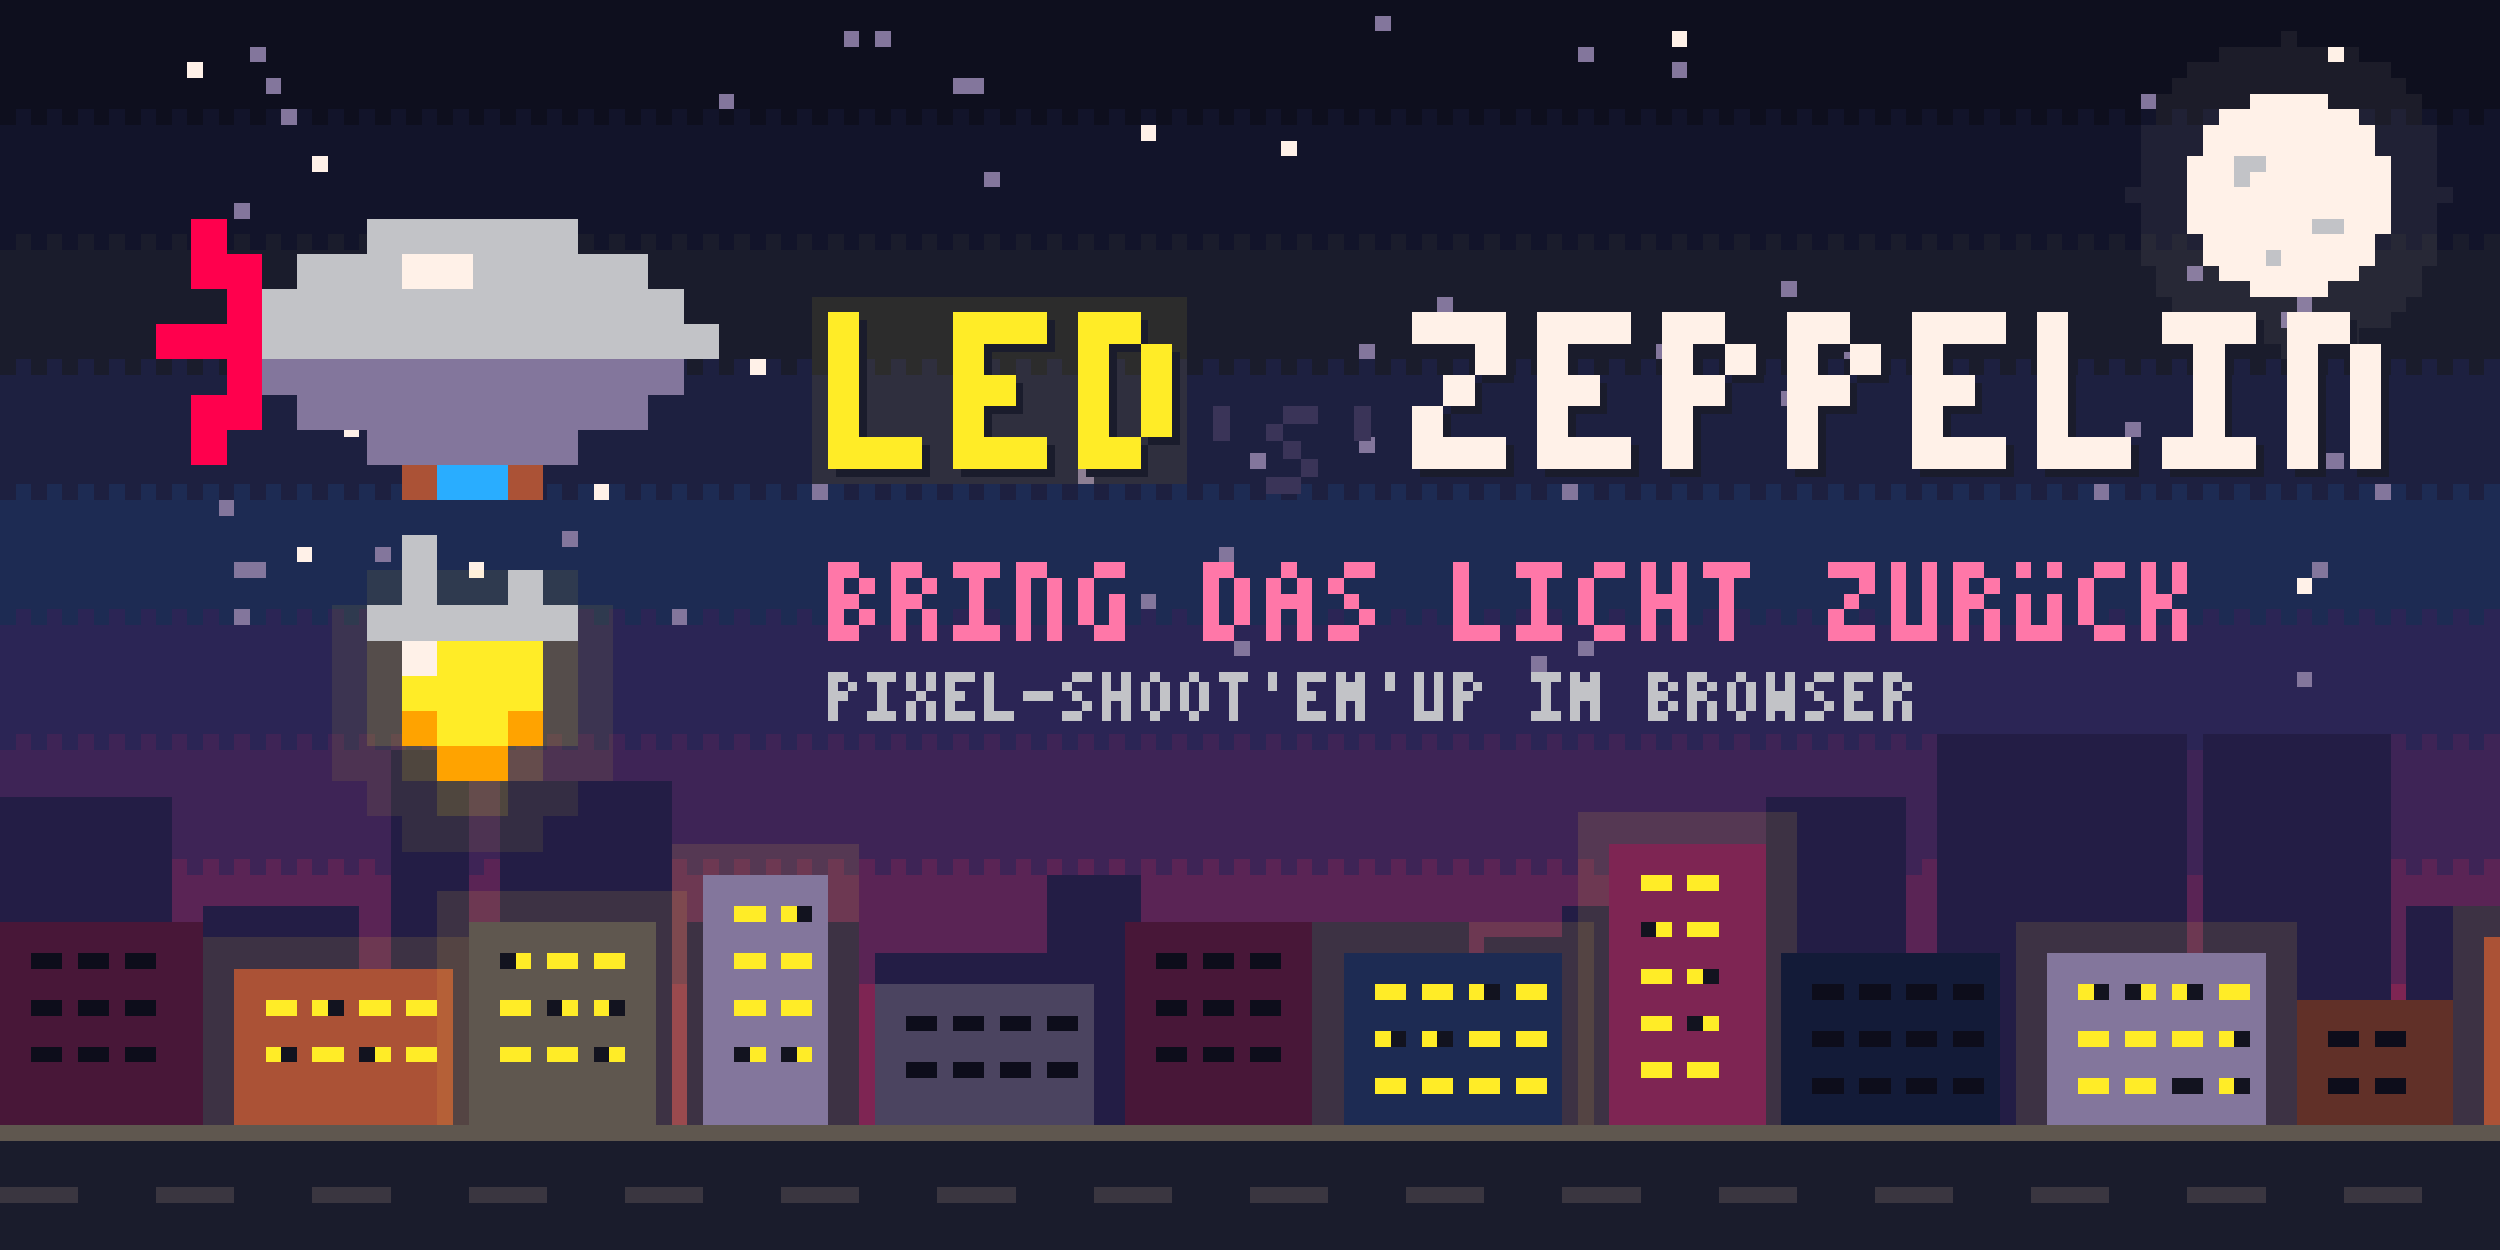
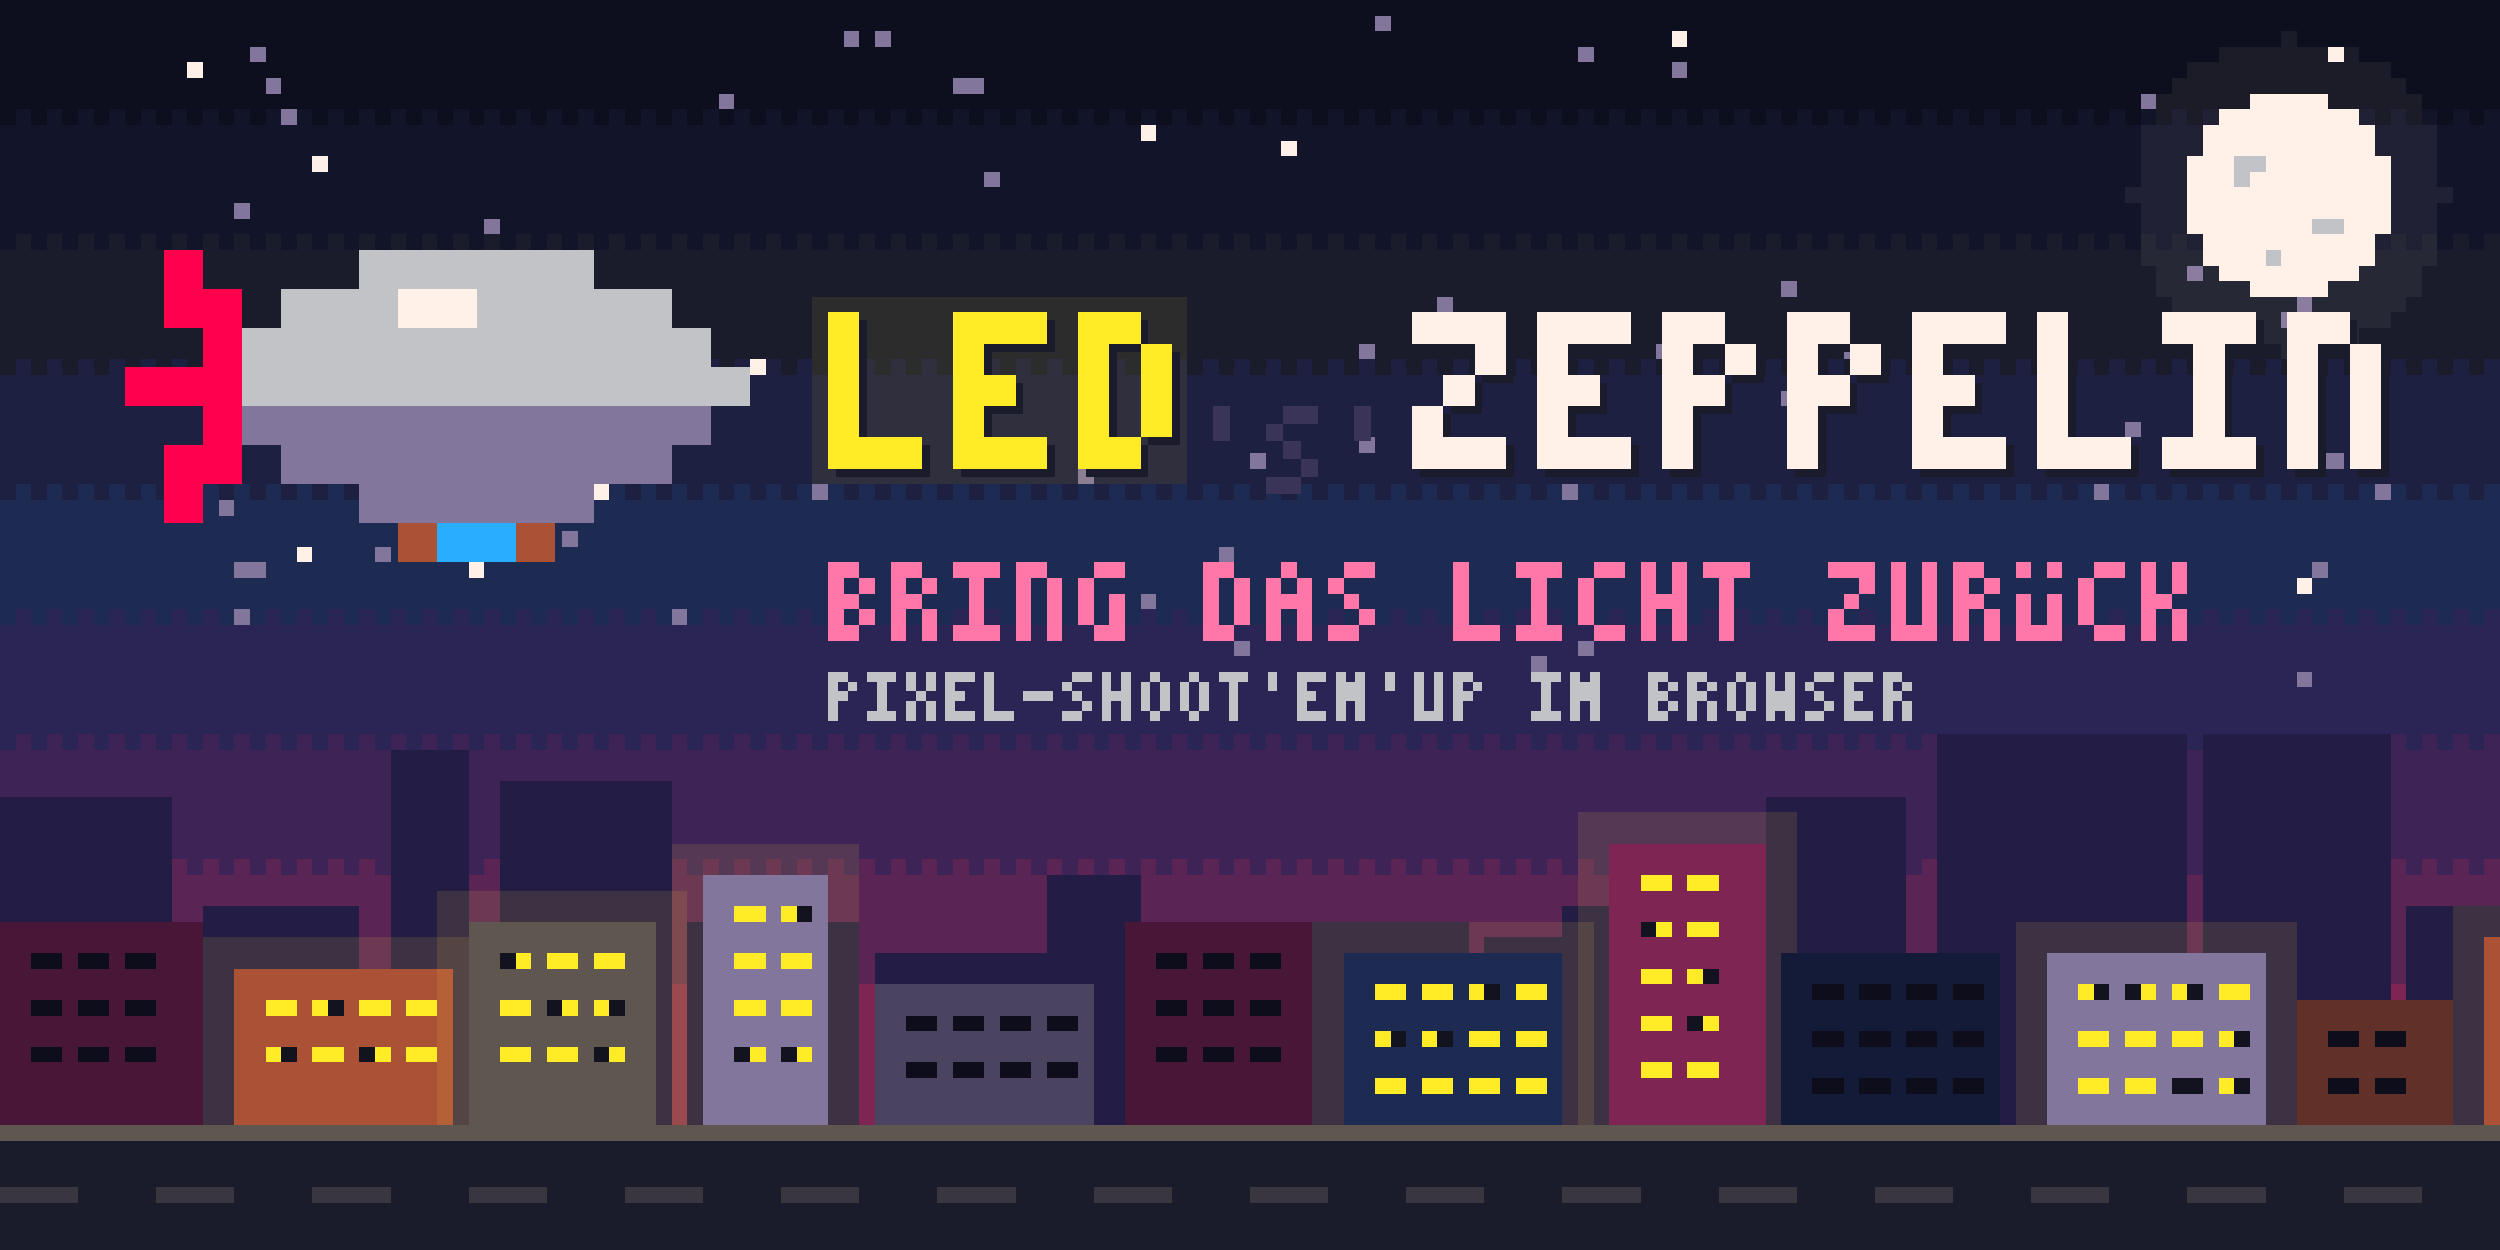
<svg xmlns="http://www.w3.org/2000/svg" viewBox="0 0 1280 640" width="1280" height="640" shape-rendering="crispEdges">
  <rect x="0" y="0" width="1280" height="64" fill="#0e0f1e" />
  <path fill="#12142a" d="M8 56h8v8h-8zM24 56h8v8h-8zM40 56h8v8h-8zM56 56h8v8h-8zM72 56h8v8h-8zM88 56h8v8h-8zM104 56h8v8h-8zM120 56h8v8h-8zM136 56h8v8h-8zM152 56h8v8h-8zM168 56h8v8h-8zM184 56h8v8h-8zM200 56h8v8h-8zM216 56h8v8h-8zM232 56h8v8h-8zM248 56h8v8h-8zM264 56h8v8h-8zM280 56h8v8h-8zM296 56h8v8h-8zM312 56h8v8h-8zM328 56h8v8h-8zM344 56h8v8h-8zM360 56h8v8h-8zM376 56h8v8h-8zM392 56h8v8h-8zM408 56h8v8h-8zM424 56h8v8h-8zM440 56h8v8h-8zM456 56h8v8h-8zM472 56h8v8h-8zM488 56h8v8h-8zM504 56h8v8h-8zM520 56h8v8h-8zM536 56h8v8h-8zM552 56h8v8h-8zM568 56h8v8h-8zM584 56h8v8h-8zM600 56h8v8h-8zM616 56h8v8h-8zM632 56h8v8h-8zM648 56h8v8h-8zM664 56h8v8h-8zM680 56h8v8h-8zM696 56h8v8h-8zM712 56h8v8h-8zM728 56h8v8h-8zM744 56h8v8h-8zM760 56h8v8h-8zM776 56h8v8h-8zM792 56h8v8h-8zM808 56h8v8h-8zM824 56h8v8h-8zM840 56h8v8h-8zM856 56h8v8h-8zM872 56h8v8h-8zM888 56h8v8h-8zM904 56h8v8h-8zM920 56h8v8h-8zM936 56h8v8h-8zM952 56h8v8h-8zM968 56h8v8h-8zM984 56h8v8h-8zM1000 56h8v8h-8zM1016 56h8v8h-8zM1032 56h8v8h-8zM1048 56h8v8h-8zM1064 56h8v8h-8zM1080 56h8v8h-8zM1096 56h8v8h-8zM1112 56h8v8h-8zM1128 56h8v8h-8zM1144 56h8v8h-8zM1160 56h8v8h-8zM1176 56h8v8h-8zM1192 56h8v8h-8zM1208 56h8v8h-8zM1224 56h8v8h-8zM1240 56h8v8h-8zM1256 56h8v8h-8zM1272 56h8v8h-8z" />
  <rect x="0" y="64" width="1280" height="64" fill="#12142a" />
  <path fill="#1a1c2c" d="M8 120h8v8h-8zM24 120h8v8h-8zM40 120h8v8h-8zM56 120h8v8h-8zM72 120h8v8h-8zM88 120h8v8h-8zM104 120h8v8h-8zM120 120h8v8h-8zM136 120h8v8h-8zM152 120h8v8h-8zM168 120h8v8h-8zM184 120h8v8h-8zM200 120h8v8h-8zM216 120h8v8h-8zM232 120h8v8h-8zM248 120h8v8h-8zM264 120h8v8h-8zM280 120h8v8h-8zM296 120h8v8h-8zM312 120h8v8h-8zM328 120h8v8h-8zM344 120h8v8h-8zM360 120h8v8h-8zM376 120h8v8h-8zM392 120h8v8h-8zM408 120h8v8h-8zM424 120h8v8h-8zM440 120h8v8h-8zM456 120h8v8h-8zM472 120h8v8h-8zM488 120h8v8h-8zM504 120h8v8h-8zM520 120h8v8h-8zM536 120h8v8h-8zM552 120h8v8h-8zM568 120h8v8h-8zM584 120h8v8h-8zM600 120h8v8h-8zM616 120h8v8h-8zM632 120h8v8h-8zM648 120h8v8h-8zM664 120h8v8h-8zM680 120h8v8h-8zM696 120h8v8h-8zM712 120h8v8h-8zM728 120h8v8h-8zM744 120h8v8h-8zM760 120h8v8h-8zM776 120h8v8h-8zM792 120h8v8h-8zM808 120h8v8h-8zM824 120h8v8h-8zM840 120h8v8h-8zM856 120h8v8h-8zM872 120h8v8h-8zM888 120h8v8h-8zM904 120h8v8h-8zM920 120h8v8h-8zM936 120h8v8h-8zM952 120h8v8h-8zM968 120h8v8h-8zM984 120h8v8h-8zM1000 120h8v8h-8zM1016 120h8v8h-8zM1032 120h8v8h-8zM1048 120h8v8h-8zM1064 120h8v8h-8zM1080 120h8v8h-8zM1096 120h8v8h-8zM1112 120h8v8h-8zM1128 120h8v8h-8zM1144 120h8v8h-8zM1160 120h8v8h-8zM1176 120h8v8h-8zM1192 120h8v8h-8zM1208 120h8v8h-8zM1224 120h8v8h-8zM1240 120h8v8h-8zM1256 120h8v8h-8zM1272 120h8v8h-8z" />
  <rect x="0" y="128" width="1280" height="64" fill="#1a1c2c" />
  <path fill="#1d2040" d="M8 184h8v8h-8zM24 184h8v8h-8zM40 184h8v8h-8zM56 184h8v8h-8zM72 184h8v8h-8zM88 184h8v8h-8zM104 184h8v8h-8zM120 184h8v8h-8zM136 184h8v8h-8zM152 184h8v8h-8zM168 184h8v8h-8zM184 184h8v8h-8zM200 184h8v8h-8zM216 184h8v8h-8zM232 184h8v8h-8zM248 184h8v8h-8zM264 184h8v8h-8zM280 184h8v8h-8zM296 184h8v8h-8zM312 184h8v8h-8zM328 184h8v8h-8zM344 184h8v8h-8zM360 184h8v8h-8zM376 184h8v8h-8zM392 184h8v8h-8zM408 184h8v8h-8zM424 184h8v8h-8zM440 184h8v8h-8zM456 184h8v8h-8zM472 184h8v8h-8zM488 184h8v8h-8zM504 184h8v8h-8zM520 184h8v8h-8zM536 184h8v8h-8zM552 184h8v8h-8zM568 184h8v8h-8zM584 184h8v8h-8zM600 184h8v8h-8zM616 184h8v8h-8zM632 184h8v8h-8zM648 184h8v8h-8zM664 184h8v8h-8zM680 184h8v8h-8zM696 184h8v8h-8zM712 184h8v8h-8zM728 184h8v8h-8zM744 184h8v8h-8zM760 184h8v8h-8zM776 184h8v8h-8zM792 184h8v8h-8zM808 184h8v8h-8zM824 184h8v8h-8zM840 184h8v8h-8zM856 184h8v8h-8zM872 184h8v8h-8zM888 184h8v8h-8zM904 184h8v8h-8zM920 184h8v8h-8zM936 184h8v8h-8zM952 184h8v8h-8zM968 184h8v8h-8zM984 184h8v8h-8zM1000 184h8v8h-8zM1016 184h8v8h-8zM1032 184h8v8h-8zM1048 184h8v8h-8zM1064 184h8v8h-8zM1080 184h8v8h-8zM1096 184h8v8h-8zM1112 184h8v8h-8zM1128 184h8v8h-8zM1144 184h8v8h-8zM1160 184h8v8h-8zM1176 184h8v8h-8zM1192 184h8v8h-8zM1208 184h8v8h-8zM1224 184h8v8h-8zM1240 184h8v8h-8zM1256 184h8v8h-8zM1272 184h8v8h-8z" />
  <rect x="0" y="192" width="1280" height="64" fill="#1d2040" />
  <path fill="#1d2b53" d="M8 248h8v8h-8zM24 248h8v8h-8zM40 248h8v8h-8zM56 248h8v8h-8zM72 248h8v8h-8zM88 248h8v8h-8zM104 248h8v8h-8zM120 248h8v8h-8zM136 248h8v8h-8zM152 248h8v8h-8zM168 248h8v8h-8zM184 248h8v8h-8zM200 248h8v8h-8zM216 248h8v8h-8zM232 248h8v8h-8zM248 248h8v8h-8zM264 248h8v8h-8zM280 248h8v8h-8zM296 248h8v8h-8zM312 248h8v8h-8zM328 248h8v8h-8zM344 248h8v8h-8zM360 248h8v8h-8zM376 248h8v8h-8zM392 248h8v8h-8zM408 248h8v8h-8zM424 248h8v8h-8zM440 248h8v8h-8zM456 248h8v8h-8zM472 248h8v8h-8zM488 248h8v8h-8zM504 248h8v8h-8zM520 248h8v8h-8zM536 248h8v8h-8zM552 248h8v8h-8zM568 248h8v8h-8zM584 248h8v8h-8zM600 248h8v8h-8zM616 248h8v8h-8zM632 248h8v8h-8zM648 248h8v8h-8zM664 248h8v8h-8zM680 248h8v8h-8zM696 248h8v8h-8zM712 248h8v8h-8zM728 248h8v8h-8zM744 248h8v8h-8zM760 248h8v8h-8zM776 248h8v8h-8zM792 248h8v8h-8zM808 248h8v8h-8zM824 248h8v8h-8zM840 248h8v8h-8zM856 248h8v8h-8zM872 248h8v8h-8zM888 248h8v8h-8zM904 248h8v8h-8zM920 248h8v8h-8zM936 248h8v8h-8zM952 248h8v8h-8zM968 248h8v8h-8zM984 248h8v8h-8zM1000 248h8v8h-8zM1016 248h8v8h-8zM1032 248h8v8h-8zM1048 248h8v8h-8zM1064 248h8v8h-8zM1080 248h8v8h-8zM1096 248h8v8h-8zM1112 248h8v8h-8zM1128 248h8v8h-8zM1144 248h8v8h-8zM1160 248h8v8h-8zM1176 248h8v8h-8zM1192 248h8v8h-8zM1208 248h8v8h-8zM1224 248h8v8h-8zM1240 248h8v8h-8zM1256 248h8v8h-8zM1272 248h8v8h-8z" />
  <rect x="0" y="256" width="1280" height="64" fill="#1d2b53" />
  <path fill="#2b2555" d="M8 312h8v8h-8zM24 312h8v8h-8zM40 312h8v8h-8zM56 312h8v8h-8zM72 312h8v8h-8zM88 312h8v8h-8zM104 312h8v8h-8zM120 312h8v8h-8zM136 312h8v8h-8zM152 312h8v8h-8zM168 312h8v8h-8zM184 312h8v8h-8zM200 312h8v8h-8zM216 312h8v8h-8zM232 312h8v8h-8zM248 312h8v8h-8zM264 312h8v8h-8zM280 312h8v8h-8zM296 312h8v8h-8zM312 312h8v8h-8zM328 312h8v8h-8zM344 312h8v8h-8zM360 312h8v8h-8zM376 312h8v8h-8zM392 312h8v8h-8zM408 312h8v8h-8zM424 312h8v8h-8zM440 312h8v8h-8zM456 312h8v8h-8zM472 312h8v8h-8zM488 312h8v8h-8zM504 312h8v8h-8zM520 312h8v8h-8zM536 312h8v8h-8zM552 312h8v8h-8zM568 312h8v8h-8zM584 312h8v8h-8zM600 312h8v8h-8zM616 312h8v8h-8zM632 312h8v8h-8zM648 312h8v8h-8zM664 312h8v8h-8zM680 312h8v8h-8zM696 312h8v8h-8zM712 312h8v8h-8zM728 312h8v8h-8zM744 312h8v8h-8zM760 312h8v8h-8zM776 312h8v8h-8zM792 312h8v8h-8zM808 312h8v8h-8zM824 312h8v8h-8zM840 312h8v8h-8zM856 312h8v8h-8zM872 312h8v8h-8zM888 312h8v8h-8zM904 312h8v8h-8zM920 312h8v8h-8zM936 312h8v8h-8zM952 312h8v8h-8zM968 312h8v8h-8zM984 312h8v8h-8zM1000 312h8v8h-8zM1016 312h8v8h-8zM1032 312h8v8h-8zM1048 312h8v8h-8zM1064 312h8v8h-8zM1080 312h8v8h-8zM1096 312h8v8h-8zM1112 312h8v8h-8zM1128 312h8v8h-8zM1144 312h8v8h-8zM1160 312h8v8h-8zM1176 312h8v8h-8zM1192 312h8v8h-8zM1208 312h8v8h-8zM1224 312h8v8h-8zM1240 312h8v8h-8zM1256 312h8v8h-8zM1272 312h8v8h-8z" />
  <rect x="0" y="320" width="1280" height="64" fill="#2b2555" />
  <path fill="#3e2456" d="M8 376h8v8h-8zM24 376h8v8h-8zM40 376h8v8h-8zM56 376h8v8h-8zM72 376h8v8h-8zM88 376h8v8h-8zM104 376h8v8h-8zM120 376h8v8h-8zM136 376h8v8h-8zM152 376h8v8h-8zM168 376h8v8h-8zM184 376h8v8h-8zM200 376h8v8h-8zM216 376h8v8h-8zM232 376h8v8h-8zM248 376h8v8h-8zM264 376h8v8h-8zM280 376h8v8h-8zM296 376h8v8h-8zM312 376h8v8h-8zM328 376h8v8h-8zM344 376h8v8h-8zM360 376h8v8h-8zM376 376h8v8h-8zM392 376h8v8h-8zM408 376h8v8h-8zM424 376h8v8h-8zM440 376h8v8h-8zM456 376h8v8h-8zM472 376h8v8h-8zM488 376h8v8h-8zM504 376h8v8h-8zM520 376h8v8h-8zM536 376h8v8h-8zM552 376h8v8h-8zM568 376h8v8h-8zM584 376h8v8h-8zM600 376h8v8h-8zM616 376h8v8h-8zM632 376h8v8h-8zM648 376h8v8h-8zM664 376h8v8h-8zM680 376h8v8h-8zM696 376h8v8h-8zM712 376h8v8h-8zM728 376h8v8h-8zM744 376h8v8h-8zM760 376h8v8h-8zM776 376h8v8h-8zM792 376h8v8h-8zM808 376h8v8h-8zM824 376h8v8h-8zM840 376h8v8h-8zM856 376h8v8h-8zM872 376h8v8h-8zM888 376h8v8h-8zM904 376h8v8h-8zM920 376h8v8h-8zM936 376h8v8h-8zM952 376h8v8h-8zM968 376h8v8h-8zM984 376h8v8h-8zM1000 376h8v8h-8zM1016 376h8v8h-8zM1032 376h8v8h-8zM1048 376h8v8h-8zM1064 376h8v8h-8zM1080 376h8v8h-8zM1096 376h8v8h-8zM1112 376h8v8h-8zM1128 376h8v8h-8zM1144 376h8v8h-8zM1160 376h8v8h-8zM1176 376h8v8h-8zM1192 376h8v8h-8zM1208 376h8v8h-8zM1224 376h8v8h-8zM1240 376h8v8h-8zM1256 376h8v8h-8zM1272 376h8v8h-8z" />
  <rect x="0" y="384" width="1280" height="64" fill="#3e2456" />
  <path fill="#5a2455" d="M8 440h8v8h-8zM24 440h8v8h-8zM40 440h8v8h-8zM56 440h8v8h-8zM72 440h8v8h-8zM88 440h8v8h-8zM104 440h8v8h-8zM120 440h8v8h-8zM136 440h8v8h-8zM152 440h8v8h-8zM168 440h8v8h-8zM184 440h8v8h-8zM200 440h8v8h-8zM216 440h8v8h-8zM232 440h8v8h-8zM248 440h8v8h-8zM264 440h8v8h-8zM280 440h8v8h-8zM296 440h8v8h-8zM312 440h8v8h-8zM328 440h8v8h-8zM344 440h8v8h-8zM360 440h8v8h-8zM376 440h8v8h-8zM392 440h8v8h-8zM408 440h8v8h-8zM424 440h8v8h-8zM440 440h8v8h-8zM456 440h8v8h-8zM472 440h8v8h-8zM488 440h8v8h-8zM504 440h8v8h-8zM520 440h8v8h-8zM536 440h8v8h-8zM552 440h8v8h-8zM568 440h8v8h-8zM584 440h8v8h-8zM600 440h8v8h-8zM616 440h8v8h-8zM632 440h8v8h-8zM648 440h8v8h-8zM664 440h8v8h-8zM680 440h8v8h-8zM696 440h8v8h-8zM712 440h8v8h-8zM728 440h8v8h-8zM744 440h8v8h-8zM760 440h8v8h-8zM776 440h8v8h-8zM792 440h8v8h-8zM808 440h8v8h-8zM824 440h8v8h-8zM840 440h8v8h-8zM856 440h8v8h-8zM872 440h8v8h-8zM888 440h8v8h-8zM904 440h8v8h-8zM920 440h8v8h-8zM936 440h8v8h-8zM952 440h8v8h-8zM968 440h8v8h-8zM984 440h8v8h-8zM1000 440h8v8h-8zM1016 440h8v8h-8zM1032 440h8v8h-8zM1048 440h8v8h-8zM1064 440h8v8h-8zM1080 440h8v8h-8zM1096 440h8v8h-8zM1112 440h8v8h-8zM1128 440h8v8h-8zM1144 440h8v8h-8zM1160 440h8v8h-8zM1176 440h8v8h-8zM1192 440h8v8h-8zM1208 440h8v8h-8zM1224 440h8v8h-8zM1240 440h8v8h-8zM1256 440h8v8h-8zM1272 440h8v8h-8z" />
  <rect x="0" y="448" width="1280" height="64" fill="#5a2455" />
  <path fill="#7e2553" d="M8 504h8v8h-8zM24 504h8v8h-8zM40 504h8v8h-8zM56 504h8v8h-8zM72 504h8v8h-8zM88 504h8v8h-8zM104 504h8v8h-8zM120 504h8v8h-8zM136 504h8v8h-8zM152 504h8v8h-8zM168 504h8v8h-8zM184 504h8v8h-8zM200 504h8v8h-8zM216 504h8v8h-8zM232 504h8v8h-8zM248 504h8v8h-8zM264 504h8v8h-8zM280 504h8v8h-8zM296 504h8v8h-8zM312 504h8v8h-8zM328 504h8v8h-8zM344 504h8v8h-8zM360 504h8v8h-8zM376 504h8v8h-8zM392 504h8v8h-8zM408 504h8v8h-8zM424 504h8v8h-8zM440 504h8v8h-8zM456 504h8v8h-8zM472 504h8v8h-8zM488 504h8v8h-8zM504 504h8v8h-8zM520 504h8v8h-8zM536 504h8v8h-8zM552 504h8v8h-8zM568 504h8v8h-8zM584 504h8v8h-8zM600 504h8v8h-8zM616 504h8v8h-8zM632 504h8v8h-8zM648 504h8v8h-8zM664 504h8v8h-8zM680 504h8v8h-8zM696 504h8v8h-8zM712 504h8v8h-8zM728 504h8v8h-8zM744 504h8v8h-8zM760 504h8v8h-8zM776 504h8v8h-8zM792 504h8v8h-8zM808 504h8v8h-8zM824 504h8v8h-8zM840 504h8v8h-8zM856 504h8v8h-8zM872 504h8v8h-8zM888 504h8v8h-8zM904 504h8v8h-8zM920 504h8v8h-8zM936 504h8v8h-8zM952 504h8v8h-8zM968 504h8v8h-8zM984 504h8v8h-8zM1000 504h8v8h-8zM1016 504h8v8h-8zM1032 504h8v8h-8zM1048 504h8v8h-8zM1064 504h8v8h-8zM1080 504h8v8h-8zM1096 504h8v8h-8zM1112 504h8v8h-8zM1128 504h8v8h-8zM1144 504h8v8h-8zM1160 504h8v8h-8zM1176 504h8v8h-8zM1192 504h8v8h-8zM1208 504h8v8h-8zM1224 504h8v8h-8zM1240 504h8v8h-8zM1256 504h8v8h-8zM1272 504h8v8h-8z" />
  <rect x="0" y="512" width="1280" height="64" fill="#7e2553" />
  <path fill="#83769c" d="M704 8h8v8h-8zM432 16h8v8h-8zM448 16h8v8h-8zM856 16h8v8h-8zM128 24h8v8h-8zM808 24h8v8h-8zM1192 24h8v8h-8zM96 32h8v8h-8zM856 32h8v8h-8zM136 40h8v8h-8zM488 40h16v8h-16zM368 48h8v8h-8zM1096 48h8v8h-8zM144 56h8v8h-8zM584 64h8v8h-8zM1136 64h8v8h-8zM656 72h8v8h-8zM160 80h8v8h-8zM504 88h8v8h-8zM120 104h8v8h-8zM248 112h8v8h-8zM1120 136h8v8h-8zM912 144h8v8h-8zM736 152h8v8h-8zM1176 152h8v8h-8zM1168 160h8v8h-8zM336 168h8v8h-8zM696 176h8v8h-8zM848 176h8v8h-8zM944 176h8v8h-8zM384 184h8v8h-8zM504 200h8v8h-8zM912 200h8v8h-8zM592 208h8v8h-8zM1048 208h8v8h-8zM176 216h8v8h-8zM280 216h8v8h-8zM1088 216h8v8h-8zM1128 216h8v8h-8zM696 224h8v8h-8zM640 232h8v8h-8zM1184 232h16v8h-16zM552 240h8v8h-8zM232 248h8v8h-8zM304 248h8v8h-8zM416 248h8v8h-8zM800 248h8v8h-8zM1072 248h8v8h-8zM1216 248h8v8h-8zM112 256h8v8h-8zM288 272h8v8h-8zM152 280h8v8h-8zM192 280h8v8h-8zM624 280h8v8h-8zM120 288h16v8h-16zM240 288h8v8h-8zM1184 288h8v8h-8zM744 296h8v8h-8zM1176 296h8v8h-8zM584 304h8v8h-8zM120 312h8v8h-8zM344 312h8v8h-8zM632 328h8v8h-8zM808 328h8v8h-8zM784 336h8v8h-8zM1176 344h8v8h-8z" />
  <path fill="#fff1e8" d="M856 16h8v8h-8zM1192 24h8v8h-8zM96 32h8v8h-8zM584 64h8v8h-8zM1136 64h8v8h-8zM656 72h8v8h-8zM160 80h8v8h-8zM336 168h8v8h-8zM384 184h8v8h-8zM504 200h8v8h-8zM1048 208h8v8h-8zM176 216h8v8h-8zM280 216h8v8h-8zM304 248h8v8h-8zM152 280h8v8h-8zM240 288h8v8h-8zM744 296h8v8h-8zM1176 296h8v8h-8z" />
  <path fill="#fff1e8" fill-opacity=".06" d="M1168 16h8v8h-8zM1136 24h72v8h-72zM1120 32h104v8h-104zM1112 40h120v8h-120zM1104 48h48v8h-48zM1192 48h48v8h-48zM1104 56h32v8h-32zM1208 56h32v8h-32zM1096 64h32v8h-32zM1216 64h32v8h-32zM1096 72h32v8h-32zM1216 72h32v8h-32zM1096 80h24v8h-24zM1224 80h24v8h-24zM1096 88h24v8h-24zM1224 88h24v8h-24zM1088 96h32v8h-32zM1224 96h32v8h-32zM1096 104h24v8h-24zM1224 104h24v8h-24zM1096 112h24v8h-24zM1224 112h24v8h-24zM1096 120h32v8h-32zM1216 120h32v8h-32zM1096 128h32v8h-32zM1216 128h32v8h-32zM1104 136h32v8h-32zM1208 136h32v8h-32zM1104 144h48v8h-48zM1192 144h48v8h-48zM1112 152h120v8h-120zM1120 160h104v8h-104zM1136 168h72v8h-72zM1168 176h8v8h-8z" />
  <path fill="#fff1e8" d="M1152 48h40v8h-40zM1136 56h72v8h-72zM1128 64h88v8h-88zM1128 72h88v8h-88zM1120 80h104v8h-104zM1120 88h104v8h-104zM1120 96h104v8h-104zM1120 104h104v8h-104zM1120 112h104v8h-104zM1128 120h88v8h-88zM1128 128h88v8h-88zM1136 136h72v8h-72zM1152 144h40v8h-40z" />
  <path fill="#c2c3c7" d="M1144 80h16v8h-16zM1144 88h8v8h-8zM1184 112h16v8h-16zM1160 128h8v8h-8z" />
  <path fill="#231d45" d="M992 376h128v8h-128zM1128 376h96v8h-96zM200 384h40v8h-40zM992 384h128v8h-128zM1128 384h96v8h-96zM200 392h40v8h-40zM992 392h128v8h-128zM1128 392h96v8h-96zM200 400h40v8h-40zM256 400h88v8h-88zM992 400h128v8h-128zM1128 400h96v8h-96zM0 408h88v8h-88zM200 408h40v8h-40zM256 408h88v8h-88zM904 408h72v8h-72zM992 408h128v8h-128zM1128 408h96v8h-96zM0 416h88v8h-88zM200 416h40v8h-40zM256 416h88v8h-88zM904 416h72v8h-72zM992 416h128v8h-128zM1128 416h96v8h-96zM0 424h88v8h-88zM200 424h40v8h-40zM256 424h88v8h-88zM904 424h72v8h-72zM992 424h128v8h-128zM1128 424h96v8h-96zM0 432h88v8h-88zM200 432h40v8h-40zM256 432h88v8h-88zM904 432h72v8h-72zM992 432h128v8h-128zM1128 432h96v8h-96zM0 440h88v8h-88zM200 440h40v8h-40zM256 440h88v8h-88zM904 440h72v8h-72zM992 440h128v8h-128zM1128 440h96v8h-96zM0 448h88v8h-88zM200 448h40v8h-40zM256 448h88v8h-88zM536 448h48v8h-48zM904 448h72v8h-72zM992 448h128v8h-128zM1128 448h96v8h-96zM0 456h88v8h-88zM200 456h40v8h-40zM256 456h88v8h-88zM536 456h48v8h-48zM904 456h72v8h-72zM992 456h128v8h-128zM1128 456h96v8h-96zM0 464h88v8h-88zM104 464h80v8h-80zM200 464h40v8h-40zM256 464h88v8h-88zM536 464h48v8h-48zM800 464h88v8h-88zM904 464h72v8h-72zM992 464h128v8h-128zM1128 464h96v8h-96zM1232 464h48v8h-48zM0 472h88v8h-88zM104 472h80v8h-80zM200 472h40v8h-40zM256 472h88v8h-88zM352 472h88v8h-88zM536 472h48v8h-48zM592 472h56v8h-56zM656 472h96v8h-96zM800 472h88v8h-88zM904 472h72v8h-72zM992 472h128v8h-128zM1128 472h96v8h-96zM1232 472h48v8h-48zM0 480h88v8h-88zM104 480h80v8h-80zM200 480h40v8h-40zM256 480h88v8h-88zM352 480h88v8h-88zM536 480h48v8h-48zM592 480h56v8h-56zM656 480h96v8h-96zM760 480h128v8h-128zM904 480h72v8h-72zM992 480h128v8h-128zM1128 480h96v8h-96zM1232 480h48v8h-48zM0 488h88v8h-88zM104 488h80v8h-80zM200 488h40v8h-40zM256 488h88v8h-88zM352 488h88v8h-88zM448 488h136v8h-136zM592 488h56v8h-56zM656 488h96v8h-96zM760 488h128v8h-128zM904 488h72v8h-72zM992 488h128v8h-128zM1128 488h96v8h-96zM1232 488h48v8h-48zM0 496h88v8h-88zM104 496h80v8h-80zM200 496h40v8h-40zM256 496h88v8h-88zM352 496h88v8h-88zM448 496h136v8h-136zM592 496h56v8h-56zM656 496h96v8h-96zM760 496h128v8h-128zM904 496h72v8h-72zM992 496h128v8h-128zM1128 496h96v8h-96zM1232 496h48v8h-48zM0 504h88v8h-88zM104 504h80v8h-80zM200 504h40v8h-40zM256 504h88v8h-88zM352 504h88v8h-88zM448 504h136v8h-136zM592 504h56v8h-56zM656 504h96v8h-96zM760 504h128v8h-128zM904 504h72v8h-72zM992 504h128v8h-128zM1128 504h96v8h-96zM1232 504h48v8h-48zM0 512h88v8h-88zM104 512h80v8h-80zM200 512h40v8h-40zM256 512h88v8h-88zM352 512h88v8h-88zM448 512h136v8h-136zM592 512h56v8h-56zM656 512h96v8h-96zM760 512h128v8h-128zM904 512h72v8h-72zM992 512h128v8h-128zM1128 512h96v8h-96zM1232 512h48v8h-48zM0 520h88v8h-88zM104 520h80v8h-80zM200 520h40v8h-40zM256 520h88v8h-88zM352 520h88v8h-88zM448 520h136v8h-136zM592 520h56v8h-56zM656 520h96v8h-96zM760 520h128v8h-128zM904 520h72v8h-72zM992 520h128v8h-128zM1128 520h96v8h-96zM1232 520h48v8h-48zM0 528h88v8h-88zM104 528h80v8h-80zM200 528h40v8h-40zM256 528h88v8h-88zM352 528h88v8h-88zM448 528h136v8h-136zM592 528h56v8h-56zM656 528h96v8h-96zM760 528h128v8h-128zM904 528h72v8h-72zM992 528h128v8h-128zM1128 528h96v8h-96zM1232 528h48v8h-48zM0 536h88v8h-88zM104 536h80v8h-80zM200 536h40v8h-40zM256 536h88v8h-88zM352 536h88v8h-88zM448 536h136v8h-136zM592 536h56v8h-56zM656 536h96v8h-96zM760 536h128v8h-128zM904 536h72v8h-72zM992 536h128v8h-128zM1128 536h96v8h-96zM1232 536h48v8h-48zM0 544h88v8h-88zM104 544h80v8h-80zM200 544h40v8h-40zM256 544h88v8h-88zM352 544h88v8h-88zM448 544h136v8h-136zM592 544h56v8h-56zM656 544h96v8h-96zM760 544h128v8h-128zM904 544h72v8h-72zM992 544h128v8h-128zM1128 544h96v8h-96zM1232 544h48v8h-48zM0 552h88v8h-88zM104 552h80v8h-80zM200 552h40v8h-40zM256 552h88v8h-88zM352 552h88v8h-88zM448 552h136v8h-136zM592 552h56v8h-56zM656 552h96v8h-96zM760 552h128v8h-128zM904 552h72v8h-72zM992 552h128v8h-128zM1128 552h96v8h-96zM1232 552h48v8h-48zM0 560h88v8h-88zM104 560h80v8h-80zM200 560h40v8h-40zM256 560h88v8h-88zM352 560h88v8h-88zM448 560h136v8h-136zM592 560h56v8h-56zM656 560h96v8h-96zM760 560h128v8h-128zM904 560h72v8h-72zM992 560h128v8h-128zM1128 560h96v8h-96zM1232 560h48v8h-48zM0 568h88v8h-88zM104 568h80v8h-80zM200 568h40v8h-40zM256 568h88v8h-88zM352 568h88v8h-88zM448 568h136v8h-136zM592 568h56v8h-56zM656 568h96v8h-96zM760 568h128v8h-128zM904 568h72v8h-72zM992 568h128v8h-128zM1128 568h96v8h-96zM1232 568h48v8h-48z" />
  <rect x="0" y="472" width="104" height="104" fill="#7e2553" />
  <path fill="#12131f" d="M16 488h16v8h-16zM40 488h16v8h-16zM64 488h16v8h-16zM16 512h16v8h-16zM40 512h16v8h-16zM64 512h16v8h-16zM16 536h16v8h-16zM40 536h16v8h-16zM64 536h16v8h-16z" />
  <rect x="0" y="472" width="104" height="104" fill="#080818" fill-opacity=".45" />
  <rect x="104" y="480" width="144" height="96" fill="#ffc83c" fill-opacity=".12" />
  <rect x="120" y="496" width="112" height="80" fill="#ab5236" />
  <path fill="#ffec27" d="M136 512h16v8h-16zM160 512h8v8h-8zM184 512h16v8h-16zM208 512h16v8h-16zM136 536h8v8h-8zM160 536h16v8h-16zM192 536h8v8h-8zM208 536h16v8h-16z" />
  <path fill="#12131f" d="M168 512h8v8h-8zM144 536h8v8h-8zM184 536h8v8h-8z" />
  <rect x="224" y="456" width="128" height="120" fill="#ffc83c" fill-opacity=".12" />
  <rect x="240" y="472" width="96" height="104" fill="#5f574f" />
  <path fill="#ffec27" d="M264 488h8v8h-8zM280 488h16v8h-16zM304 488h16v8h-16zM256 512h16v8h-16zM288 512h8v8h-8zM304 512h8v8h-8zM256 536h16v8h-16zM280 536h16v8h-16zM312 536h8v8h-8z" />
  <path fill="#12131f" d="M256 488h8v8h-8zM280 512h8v8h-8zM312 512h8v8h-8zM304 536h8v8h-8z" />
  <rect x="344" y="432" width="96" height="144" fill="#ffc83c" fill-opacity=".12" />
  <rect x="360" y="448" width="64" height="128" fill="#83769c" />
  <path fill="#ffec27" d="M376 464h16v8h-16zM400 464h8v8h-8zM376 488h16v8h-16zM400 488h16v8h-16zM376 512h16v8h-16zM400 512h16v8h-16zM384 536h8v8h-8zM408 536h8v8h-8z" />
  <path fill="#12131f" d="M408 464h8v8h-8zM376 536h8v8h-8zM400 536h8v8h-8z" />
  <rect x="448" y="504" width="112" height="72" fill="#83769c" />
  <path fill="#12131f" d="M464 520h16v8h-16zM488 520h16v8h-16zM512 520h16v8h-16zM536 520h16v8h-16zM464 544h16v8h-16zM488 544h16v8h-16zM512 544h16v8h-16zM536 544h16v8h-16z" />
  <rect x="448" y="504" width="112" height="72" fill="#080818" fill-opacity=".45" />
  <rect x="576" y="472" width="96" height="104" fill="#7e2553" />
  <path fill="#12131f" d="M592 488h16v8h-16zM616 488h16v8h-16zM640 488h16v8h-16zM592 512h16v8h-16zM616 512h16v8h-16zM640 512h16v8h-16zM592 536h16v8h-16zM616 536h16v8h-16zM640 536h16v8h-16z" />
  <rect x="576" y="472" width="96" height="104" fill="#080818" fill-opacity=".45" />
  <rect x="672" y="472" width="144" height="104" fill="#ffc83c" fill-opacity=".12" />
  <rect x="688" y="488" width="112" height="88" fill="#1d2b53" />
  <path fill="#ffec27" d="M704 504h16v8h-16zM728 504h16v8h-16zM752 504h8v8h-8zM776 504h16v8h-16zM704 528h8v8h-8zM728 528h8v8h-8zM752 528h16v8h-16zM776 528h16v8h-16zM704 552h16v8h-16zM728 552h16v8h-16zM752 552h16v8h-16zM776 552h16v8h-16z" />
  <path fill="#12131f" d="M760 504h8v8h-8zM712 528h8v8h-8zM736 528h8v8h-8z" />
  <rect x="808" y="416" width="112" height="160" fill="#ffc83c" fill-opacity=".12" />
  <rect x="824" y="432" width="80" height="144" fill="#7e2553" />
  <path fill="#ffec27" d="M840 448h16v8h-16zM864 448h16v8h-16zM848 472h8v8h-8zM864 472h16v8h-16zM840 496h16v8h-16zM864 496h8v8h-8zM840 520h16v8h-16zM872 520h8v8h-8zM840 544h16v8h-16zM864 544h16v8h-16z" />
  <path fill="#12131f" d="M840 472h8v8h-8zM872 496h8v8h-8zM864 520h8v8h-8z" />
  <rect x="912" y="488" width="112" height="88" fill="#1d2b53" />
  <path fill="#12131f" d="M928 504h16v8h-16zM952 504h16v8h-16zM976 504h16v8h-16zM1000 504h16v8h-16zM928 528h16v8h-16zM952 528h16v8h-16zM976 528h16v8h-16zM1000 528h16v8h-16zM928 552h16v8h-16zM952 552h16v8h-16zM976 552h16v8h-16zM1000 552h16v8h-16z" />
  <rect x="912" y="488" width="112" height="88" fill="#080818" fill-opacity=".45" />
  <rect x="1032" y="472" width="144" height="104" fill="#ffc83c" fill-opacity=".12" />
  <rect x="1048" y="488" width="112" height="88" fill="#83769c" />
  <path fill="#ffec27" d="M1064 504h8v8h-8zM1096 504h8v8h-8zM1112 504h8v8h-8zM1136 504h16v8h-16zM1064 528h16v8h-16zM1088 528h16v8h-16zM1112 528h16v8h-16zM1136 528h8v8h-8zM1064 552h16v8h-16zM1088 552h16v8h-16zM1136 552h8v8h-8z" />
  <path fill="#12131f" d="M1072 504h8v8h-8zM1088 504h8v8h-8zM1120 504h8v8h-8zM1144 528h8v8h-8zM1112 552h16v8h-16zM1144 552h8v8h-8z" />
  <rect x="1176" y="512" width="80" height="64" fill="#ab5236" />
  <path fill="#12131f" d="M1192 528h16v8h-16zM1216 528h16v8h-16zM1192 552h16v8h-16zM1216 552h16v8h-16z" />
  <rect x="1176" y="512" width="80" height="64" fill="#080818" fill-opacity=".45" />
  <rect x="1256" y="464" width="120" height="112" fill="#ffc83c" fill-opacity=".12" />
  <rect x="1272" y="480" width="88" height="96" fill="#ab5236" />
  <path fill="#ffec27" d="M1288 496h16v8h-16zM1312 496h16v8h-16zM1344 496h8v8h-8zM1288 520h16v8h-16zM1312 520h16v8h-16zM1336 520h16v8h-16zM1288 544h16v8h-16zM1312 544h16v8h-16zM1344 544h8v8h-8z" />
  <path fill="#12131f" d="M1336 496h8v8h-8zM1336 544h8v8h-8z" />
  <rect x="0" y="576" width="1280" height="64" fill="#1a1c2c" />
  <rect x="0" y="576" width="1280" height="8" fill="#5f574f" />
  <path fill="#3a3640" d="M0 608h40v8h-40zM80 608h40v8h-40zM160 608h40v8h-40zM240 608h40v8h-40zM320 608h40v8h-40zM400 608h40v8h-40zM480 608h40v8h-40zM560 608h40v8h-40zM640 608h40v8h-40zM720 608h40v8h-40zM800 608h40v8h-40zM880 608h40v8h-40zM960 608h40v8h-40zM1040 608h40v8h-40zM1120 608h40v8h-40zM1200 608h40v8h-40z" />
-   <path fill="#ffec27" fill-opacity="0.2" d="M188 328h18v18h-18zM278 328h18v18h-18zM188 346h18v18h-18zM278 346h18v18h-18zM188 364h18v18h-18zM278 364h18v18h-18zM206 382h18v18h-18zM260 382h18v18h-18zM224 400h36v18h-36z" />
-   <path fill="#ffec27" fill-opacity="0.08" d="M188 292h18v18h-18zM224 292h36v18h-36zM278 292h18v18h-18zM170 310h18v18h-18zM296 310h18v18h-18zM170 328h18v18h-18zM296 328h18v18h-18zM170 346h18v18h-18zM296 346h18v18h-18zM170 364h18v18h-18zM296 364h18v18h-18zM170 382h36v18h-36zM278 382h36v18h-36zM188 400h36v18h-36zM260 400h36v18h-36zM206 418h72v18h-72z" />
-   <path fill="#ff004d" d="M98 112h18v18h-18zM98 130h36v18h-36zM116 148h18v18h-18zM80 166h54v18h-54zM116 184h18v18h-18zM98 202h36v18h-36zM98 220h18v18h-18z" />
-   <path fill="#c2c3c7" d="M188 112h108v18h-108zM152 130h54v18h-54zM242 130h90v18h-90zM134 148h216v18h-216zM134 166h234v18h-234zM206 274h18v18h-18zM206 292h18v18h-18zM260 292h18v18h-18zM188 310h108v18h-108z" />
-   <path fill="#fff1e8" d="M206 130h36v18h-36zM206 328h18v18h-18z" />
-   <path fill="#83769c" d="M134 184h216v18h-216zM152 202h180v18h-180zM188 220h108v18h-108z" />
-   <path fill="#ab5236" d="M206 238h18v18h-18zM260 238h18v18h-18z" />
-   <path fill="#29adff" d="M224 238h36v18h-36z" />
-   <path fill="#ffec27" d="M224 328h54v18h-54zM206 346h72v18h-72zM224 364h36v18h-36z" />
-   <path fill="#ffa300" d="M206 364h18v18h-18zM260 364h18v18h-18zM224 382h36v18h-36z" />
+   <path fill="#ff004d" d="M84 128h20v20h-20zM84 148h40v20h-40zM104 168h20v20h-20zM64 188h60v20h-60zM104 208h20v20h-20zM84 228h40v20h-40zM84 248h20v20h-20z" />
+   <path fill="#c2c3c7" d="M184 128h120v20h-120zM144 148h60v20h-60zM244 148h100v20h-100zM124 168h240v20h-240zM124 188h260v20h-260z" />
+   <path fill="#fff1e8" d="M204 148h40v20h-40z" />
+   <path fill="#83769c" d="M124 208h240v20h-240zM144 228h200v20h-200zM184 248h120v20h-120z" />
+   <path fill="#ab5236" d="M204 268h20v20h-20zM264 268h20v20h-20z" />
+   <path fill="#29adff" d="M224 268h40v20h-40z" />
  <rect x="416" y="152" width="192" height="96" fill="#ffec27" fill-opacity=".08" />
  <path fill="#1a1c2c" d="M428 164h16v16h-16zM492 164h48v16h-48zM556 164h32v16h-32zM428 180h16v16h-16zM492 180h16v16h-16zM556 180h16v16h-16zM588 180h16v16h-16zM428 196h16v16h-16zM492 196h32v16h-32zM556 196h16v16h-16zM588 196h16v16h-16zM428 212h16v16h-16zM492 212h16v16h-16zM556 212h16v16h-16zM588 212h16v16h-16zM428 228h48v16h-48zM492 228h48v16h-48zM556 228h32v16h-32z" />
  <path fill="#1a1c2c" d="M727 164h48v16h-48zM791 164h48v16h-48zM855 164h32v16h-32zM919 164h32v16h-32zM983 164h48v16h-48zM1047 164h16v16h-16zM1111 164h48v16h-48zM1175 164h32v16h-32zM759 180h16v16h-16zM791 180h16v16h-16zM855 180h16v16h-16zM887 180h16v16h-16zM919 180h16v16h-16zM951 180h16v16h-16zM983 180h16v16h-16zM1047 180h16v16h-16zM1127 180h16v16h-16zM1175 180h16v16h-16zM1207 180h16v16h-16zM743 196h16v16h-16zM791 196h32v16h-32zM855 196h32v16h-32zM919 196h32v16h-32zM983 196h32v16h-32zM1047 196h16v16h-16zM1127 196h16v16h-16zM1175 196h16v16h-16zM1207 196h16v16h-16zM727 212h16v16h-16zM791 212h16v16h-16zM855 212h16v16h-16zM919 212h16v16h-16zM983 212h16v16h-16zM1047 212h16v16h-16zM1127 212h16v16h-16zM1175 212h16v16h-16zM1207 212h16v16h-16zM727 228h48v16h-48zM791 228h48v16h-48zM855 228h16v16h-16zM919 228h16v16h-16zM983 228h48v16h-48zM1047 228h48v16h-48zM1111 228h48v16h-48zM1175 228h16v16h-16zM1207 228h16v16h-16z" />
  <path fill="#ffec27" d="M424 160h16v16h-16zM488 160h48v16h-48zM552 160h32v16h-32zM424 176h16v16h-16zM488 176h16v16h-16zM552 176h16v16h-16zM584 176h16v16h-16zM424 192h16v16h-16zM488 192h32v16h-32zM552 192h16v16h-16zM584 192h16v16h-16zM424 208h16v16h-16zM488 208h16v16h-16zM552 208h16v16h-16zM584 208h16v16h-16zM424 224h48v16h-48zM488 224h48v16h-48zM552 224h32v16h-32z" />
  <path fill="#3a3458" d="M621 208h9v9h-9zM657 208h18v9h-18zM693 208h9v9h-9zM621 217h9v9h-9zM648 217h9v9h-9zM693 217h9v9h-9zM657 226h9v9h-9zM666 235h9v9h-9zM648 244h18v9h-18z" />
  <path fill="#fff1e8" d="M723 160h48v16h-48zM787 160h48v16h-48zM851 160h32v16h-32zM915 160h32v16h-32zM979 160h48v16h-48zM1043 160h16v16h-16zM1107 160h48v16h-48zM1171 160h32v16h-32zM755 176h16v16h-16zM787 176h16v16h-16zM851 176h16v16h-16zM883 176h16v16h-16zM915 176h16v16h-16zM947 176h16v16h-16zM979 176h16v16h-16zM1043 176h16v16h-16zM1123 176h16v16h-16zM1171 176h16v16h-16zM1203 176h16v16h-16zM739 192h16v16h-16zM787 192h32v16h-32zM851 192h32v16h-32zM915 192h32v16h-32zM979 192h32v16h-32zM1043 192h16v16h-16zM1123 192h16v16h-16zM1171 192h16v16h-16zM1203 192h16v16h-16zM723 208h16v16h-16zM787 208h16v16h-16zM851 208h16v16h-16zM915 208h16v16h-16zM979 208h16v16h-16zM1043 208h16v16h-16zM1123 208h16v16h-16zM1171 208h16v16h-16zM1203 208h16v16h-16zM723 224h48v16h-48zM787 224h48v16h-48zM851 224h16v16h-16zM915 224h16v16h-16zM979 224h48v16h-48zM1043 224h48v16h-48zM1107 224h48v16h-48zM1171 224h16v16h-16zM1203 224h16v16h-16z" />
  <path fill="#ff77a8" d="M424 288h16v8h-16zM456 288h16v8h-16zM488 288h24v8h-24zM520 288h16v8h-16zM560 288h16v8h-16zM616 288h16v8h-16zM656 288h8v8h-8zM688 288h16v8h-16zM744 288h8v8h-8zM776 288h24v8h-24zM816 288h16v8h-16zM840 288h8v8h-8zM856 288h8v8h-8zM872 288h24v8h-24zM936 288h24v8h-24zM968 288h8v8h-8zM984 288h8v8h-8zM1000 288h16v8h-16zM1032 288h8v8h-8zM1048 288h8v8h-8zM1072 288h16v8h-16zM1096 288h8v8h-8zM1112 288h8v8h-8zM424 296h8v8h-8zM440 296h8v8h-8zM456 296h8v8h-8zM472 296h8v8h-8zM496 296h8v8h-8zM520 296h8v8h-8zM536 296h8v8h-8zM552 296h8v8h-8zM616 296h8v8h-8zM632 296h8v8h-8zM648 296h8v8h-8zM664 296h8v8h-8zM680 296h8v8h-8zM744 296h8v8h-8zM784 296h8v8h-8zM808 296h8v8h-8zM840 296h8v8h-8zM856 296h8v8h-8zM880 296h8v8h-8zM952 296h8v8h-8zM968 296h8v8h-8zM984 296h8v8h-8zM1000 296h8v8h-8zM1016 296h8v8h-8zM1064 296h8v8h-8zM1096 296h8v8h-8zM1112 296h8v8h-8zM424 304h16v8h-16zM456 304h16v8h-16zM496 304h8v8h-8zM520 304h8v8h-8zM536 304h8v8h-8zM552 304h8v8h-8zM568 304h8v8h-8zM616 304h8v8h-8zM632 304h8v8h-8zM648 304h24v8h-24zM688 304h8v8h-8zM744 304h8v8h-8zM784 304h8v8h-8zM808 304h8v8h-8zM840 304h24v8h-24zM880 304h8v8h-8zM944 304h8v8h-8zM968 304h8v8h-8zM984 304h8v8h-8zM1000 304h16v8h-16zM1032 304h8v8h-8zM1048 304h8v8h-8zM1064 304h8v8h-8zM1096 304h16v8h-16zM424 312h8v8h-8zM440 312h8v8h-8zM456 312h8v8h-8zM472 312h8v8h-8zM496 312h8v8h-8zM520 312h8v8h-8zM536 312h8v8h-8zM552 312h8v8h-8zM568 312h8v8h-8zM616 312h8v8h-8zM632 312h8v8h-8zM648 312h8v8h-8zM664 312h8v8h-8zM696 312h8v8h-8zM744 312h8v8h-8zM784 312h8v8h-8zM808 312h8v8h-8zM840 312h8v8h-8zM856 312h8v8h-8zM880 312h8v8h-8zM936 312h8v8h-8zM968 312h8v8h-8zM984 312h8v8h-8zM1000 312h8v8h-8zM1016 312h8v8h-8zM1032 312h8v8h-8zM1048 312h8v8h-8zM1064 312h8v8h-8zM1096 312h8v8h-8zM1112 312h8v8h-8zM424 320h16v8h-16zM456 320h8v8h-8zM472 320h8v8h-8zM488 320h24v8h-24zM520 320h8v8h-8zM536 320h8v8h-8zM560 320h16v8h-16zM616 320h16v8h-16zM648 320h8v8h-8zM664 320h8v8h-8zM680 320h16v8h-16zM744 320h24v8h-24zM776 320h24v8h-24zM816 320h16v8h-16zM840 320h8v8h-8zM856 320h8v8h-8zM880 320h8v8h-8zM936 320h24v8h-24zM968 320h24v8h-24zM1000 320h8v8h-8zM1016 320h8v8h-8zM1032 320h24v8h-24zM1072 320h16v8h-16zM1096 320h8v8h-8zM1112 320h8v8h-8z" />
  <path fill="#c2c3c7" d="M424 344h10v5h-10zM444 344h15v5h-15zM464 344h5v5h-5zM474 344h5v5h-5zM484 344h15v5h-15zM504 344h5v5h-5zM549 344h10v5h-10zM564 344h5v5h-5zM574 344h5v5h-5zM589 344h5v5h-5zM609 344h5v5h-5zM624 344h15v5h-15zM649 344h5v5h-5zM664 344h15v5h-15zM684 344h5v5h-5zM694 344h5v5h-5zM709 344h5v5h-5zM724 344h5v5h-5zM734 344h5v5h-5zM744 344h10v5h-10zM784 344h15v5h-15zM804 344h5v5h-5zM814 344h5v5h-5zM844 344h10v5h-10zM864 344h10v5h-10zM889 344h5v5h-5zM904 344h5v5h-5zM914 344h5v5h-5zM929 344h10v5h-10zM944 344h15v5h-15zM964 344h10v5h-10zM424 349h5v5h-5zM434 349h5v5h-5zM449 349h5v5h-5zM464 349h5v5h-5zM474 349h5v5h-5zM484 349h5v5h-5zM504 349h5v5h-5zM544 349h5v5h-5zM564 349h5v5h-5zM574 349h5v5h-5zM584 349h5v5h-5zM594 349h5v5h-5zM604 349h5v5h-5zM614 349h5v5h-5zM629 349h5v5h-5zM649 349h5v5h-5zM664 349h5v5h-5zM684 349h15v5h-15zM709 349h5v5h-5zM724 349h5v5h-5zM734 349h5v5h-5zM744 349h5v5h-5zM754 349h5v5h-5zM789 349h5v5h-5zM804 349h15v5h-15zM844 349h5v5h-5zM854 349h5v5h-5zM864 349h5v5h-5zM874 349h5v5h-5zM884 349h5v5h-5zM894 349h5v5h-5zM904 349h5v5h-5zM914 349h5v5h-5zM924 349h5v5h-5zM944 349h5v5h-5zM964 349h5v5h-5zM974 349h5v5h-5zM424 354h10v5h-10zM449 354h5v5h-5zM469 354h5v5h-5zM484 354h10v5h-10zM504 354h5v5h-5zM524 354h15v5h-15zM549 354h5v5h-5zM564 354h15v5h-15zM584 354h5v5h-5zM594 354h5v5h-5zM604 354h5v5h-5zM614 354h5v5h-5zM629 354h5v5h-5zM664 354h10v5h-10zM684 354h15v5h-15zM724 354h5v5h-5zM734 354h5v5h-5zM744 354h10v5h-10zM789 354h5v5h-5zM804 354h15v5h-15zM844 354h10v5h-10zM864 354h10v5h-10zM884 354h5v5h-5zM894 354h5v5h-5zM904 354h15v5h-15zM929 354h5v5h-5zM944 354h10v5h-10zM964 354h10v5h-10zM424 359h5v5h-5zM449 359h5v5h-5zM464 359h5v5h-5zM474 359h5v5h-5zM484 359h5v5h-5zM504 359h5v5h-5zM554 359h5v5h-5zM564 359h5v5h-5zM574 359h5v5h-5zM584 359h5v5h-5zM594 359h5v5h-5zM604 359h5v5h-5zM614 359h5v5h-5zM629 359h5v5h-5zM664 359h5v5h-5zM684 359h5v5h-5zM694 359h5v5h-5zM724 359h5v5h-5zM734 359h5v5h-5zM744 359h5v5h-5zM789 359h5v5h-5zM804 359h5v5h-5zM814 359h5v5h-5zM844 359h5v5h-5zM854 359h5v5h-5zM864 359h5v5h-5zM874 359h5v5h-5zM884 359h5v5h-5zM894 359h5v5h-5zM904 359h15v5h-15zM934 359h5v5h-5zM944 359h5v5h-5zM964 359h5v5h-5zM974 359h5v5h-5zM424 364h5v5h-5zM444 364h15v5h-15zM464 364h5v5h-5zM474 364h5v5h-5zM484 364h15v5h-15zM504 364h15v5h-15zM544 364h10v5h-10zM564 364h5v5h-5zM574 364h5v5h-5zM589 364h5v5h-5zM609 364h5v5h-5zM629 364h5v5h-5zM664 364h15v5h-15zM684 364h5v5h-5zM694 364h5v5h-5zM724 364h15v5h-15zM744 364h5v5h-5zM784 364h15v5h-15zM804 364h5v5h-5zM814 364h5v5h-5zM844 364h10v5h-10zM864 364h5v5h-5zM874 364h5v5h-5zM889 364h5v5h-5zM904 364h5v5h-5zM914 364h5v5h-5zM924 364h10v5h-10zM944 364h15v5h-15zM964 364h5v5h-5zM974 364h5v5h-5z" />
</svg>
